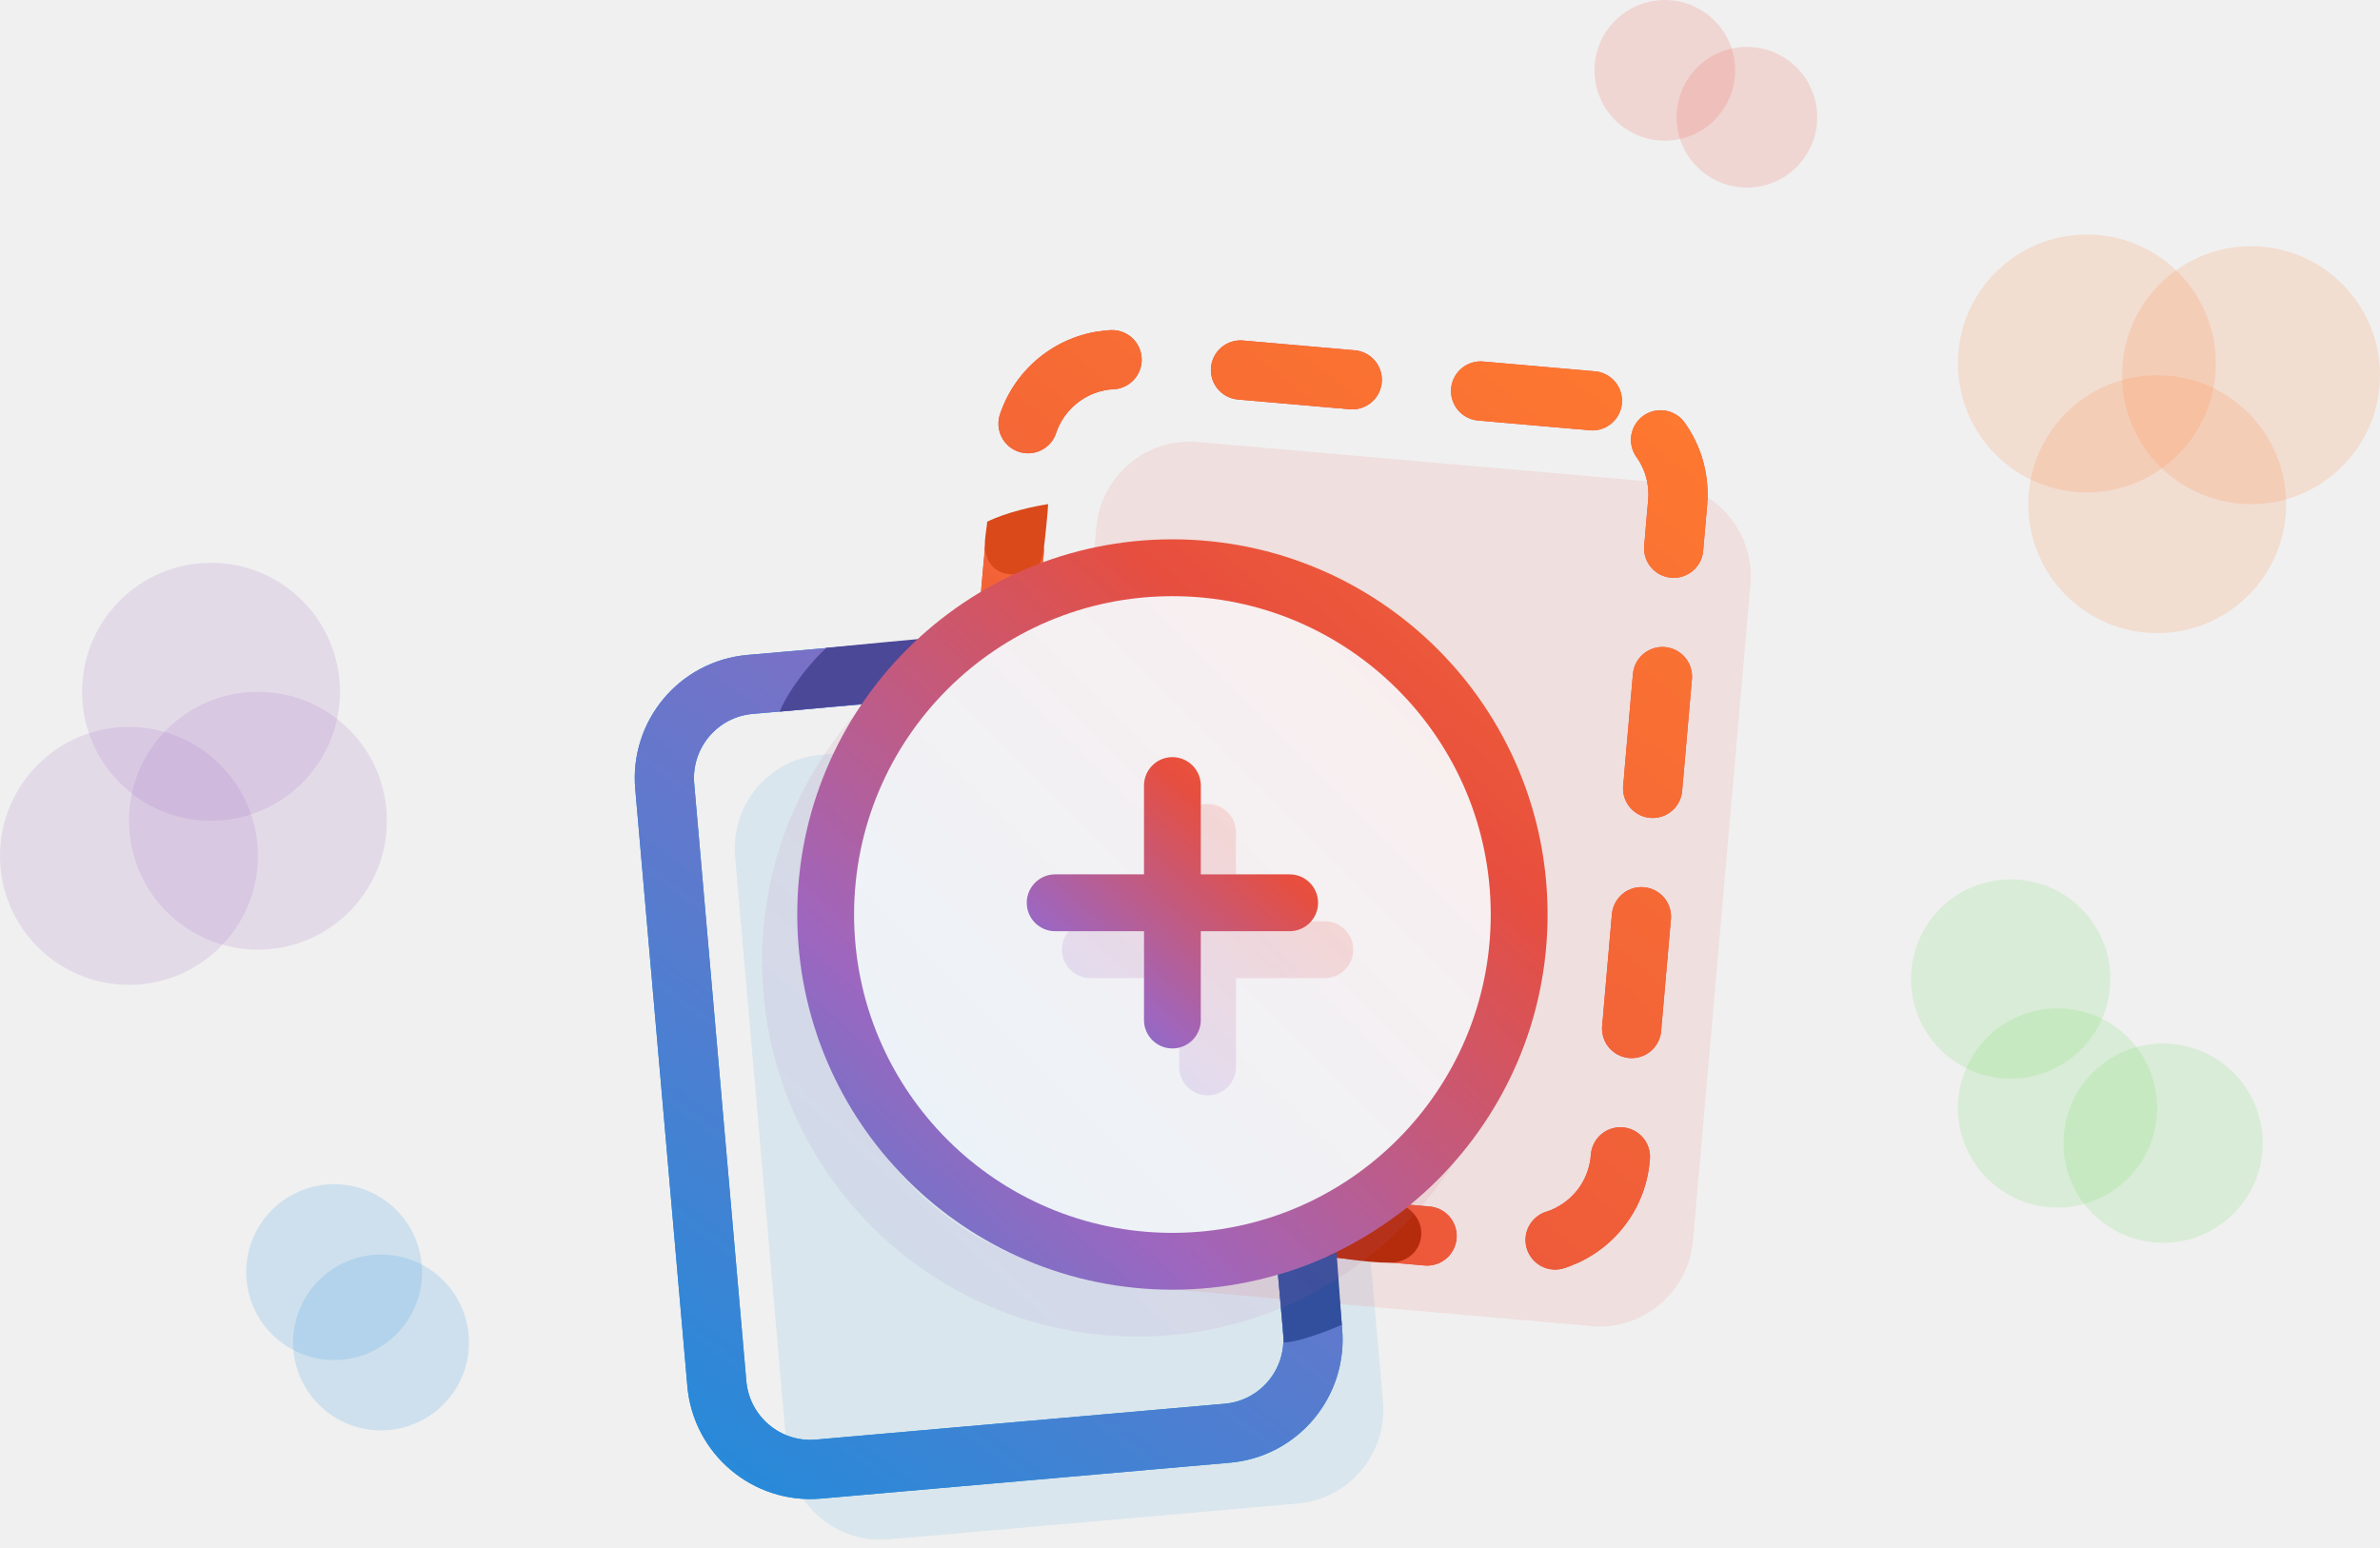
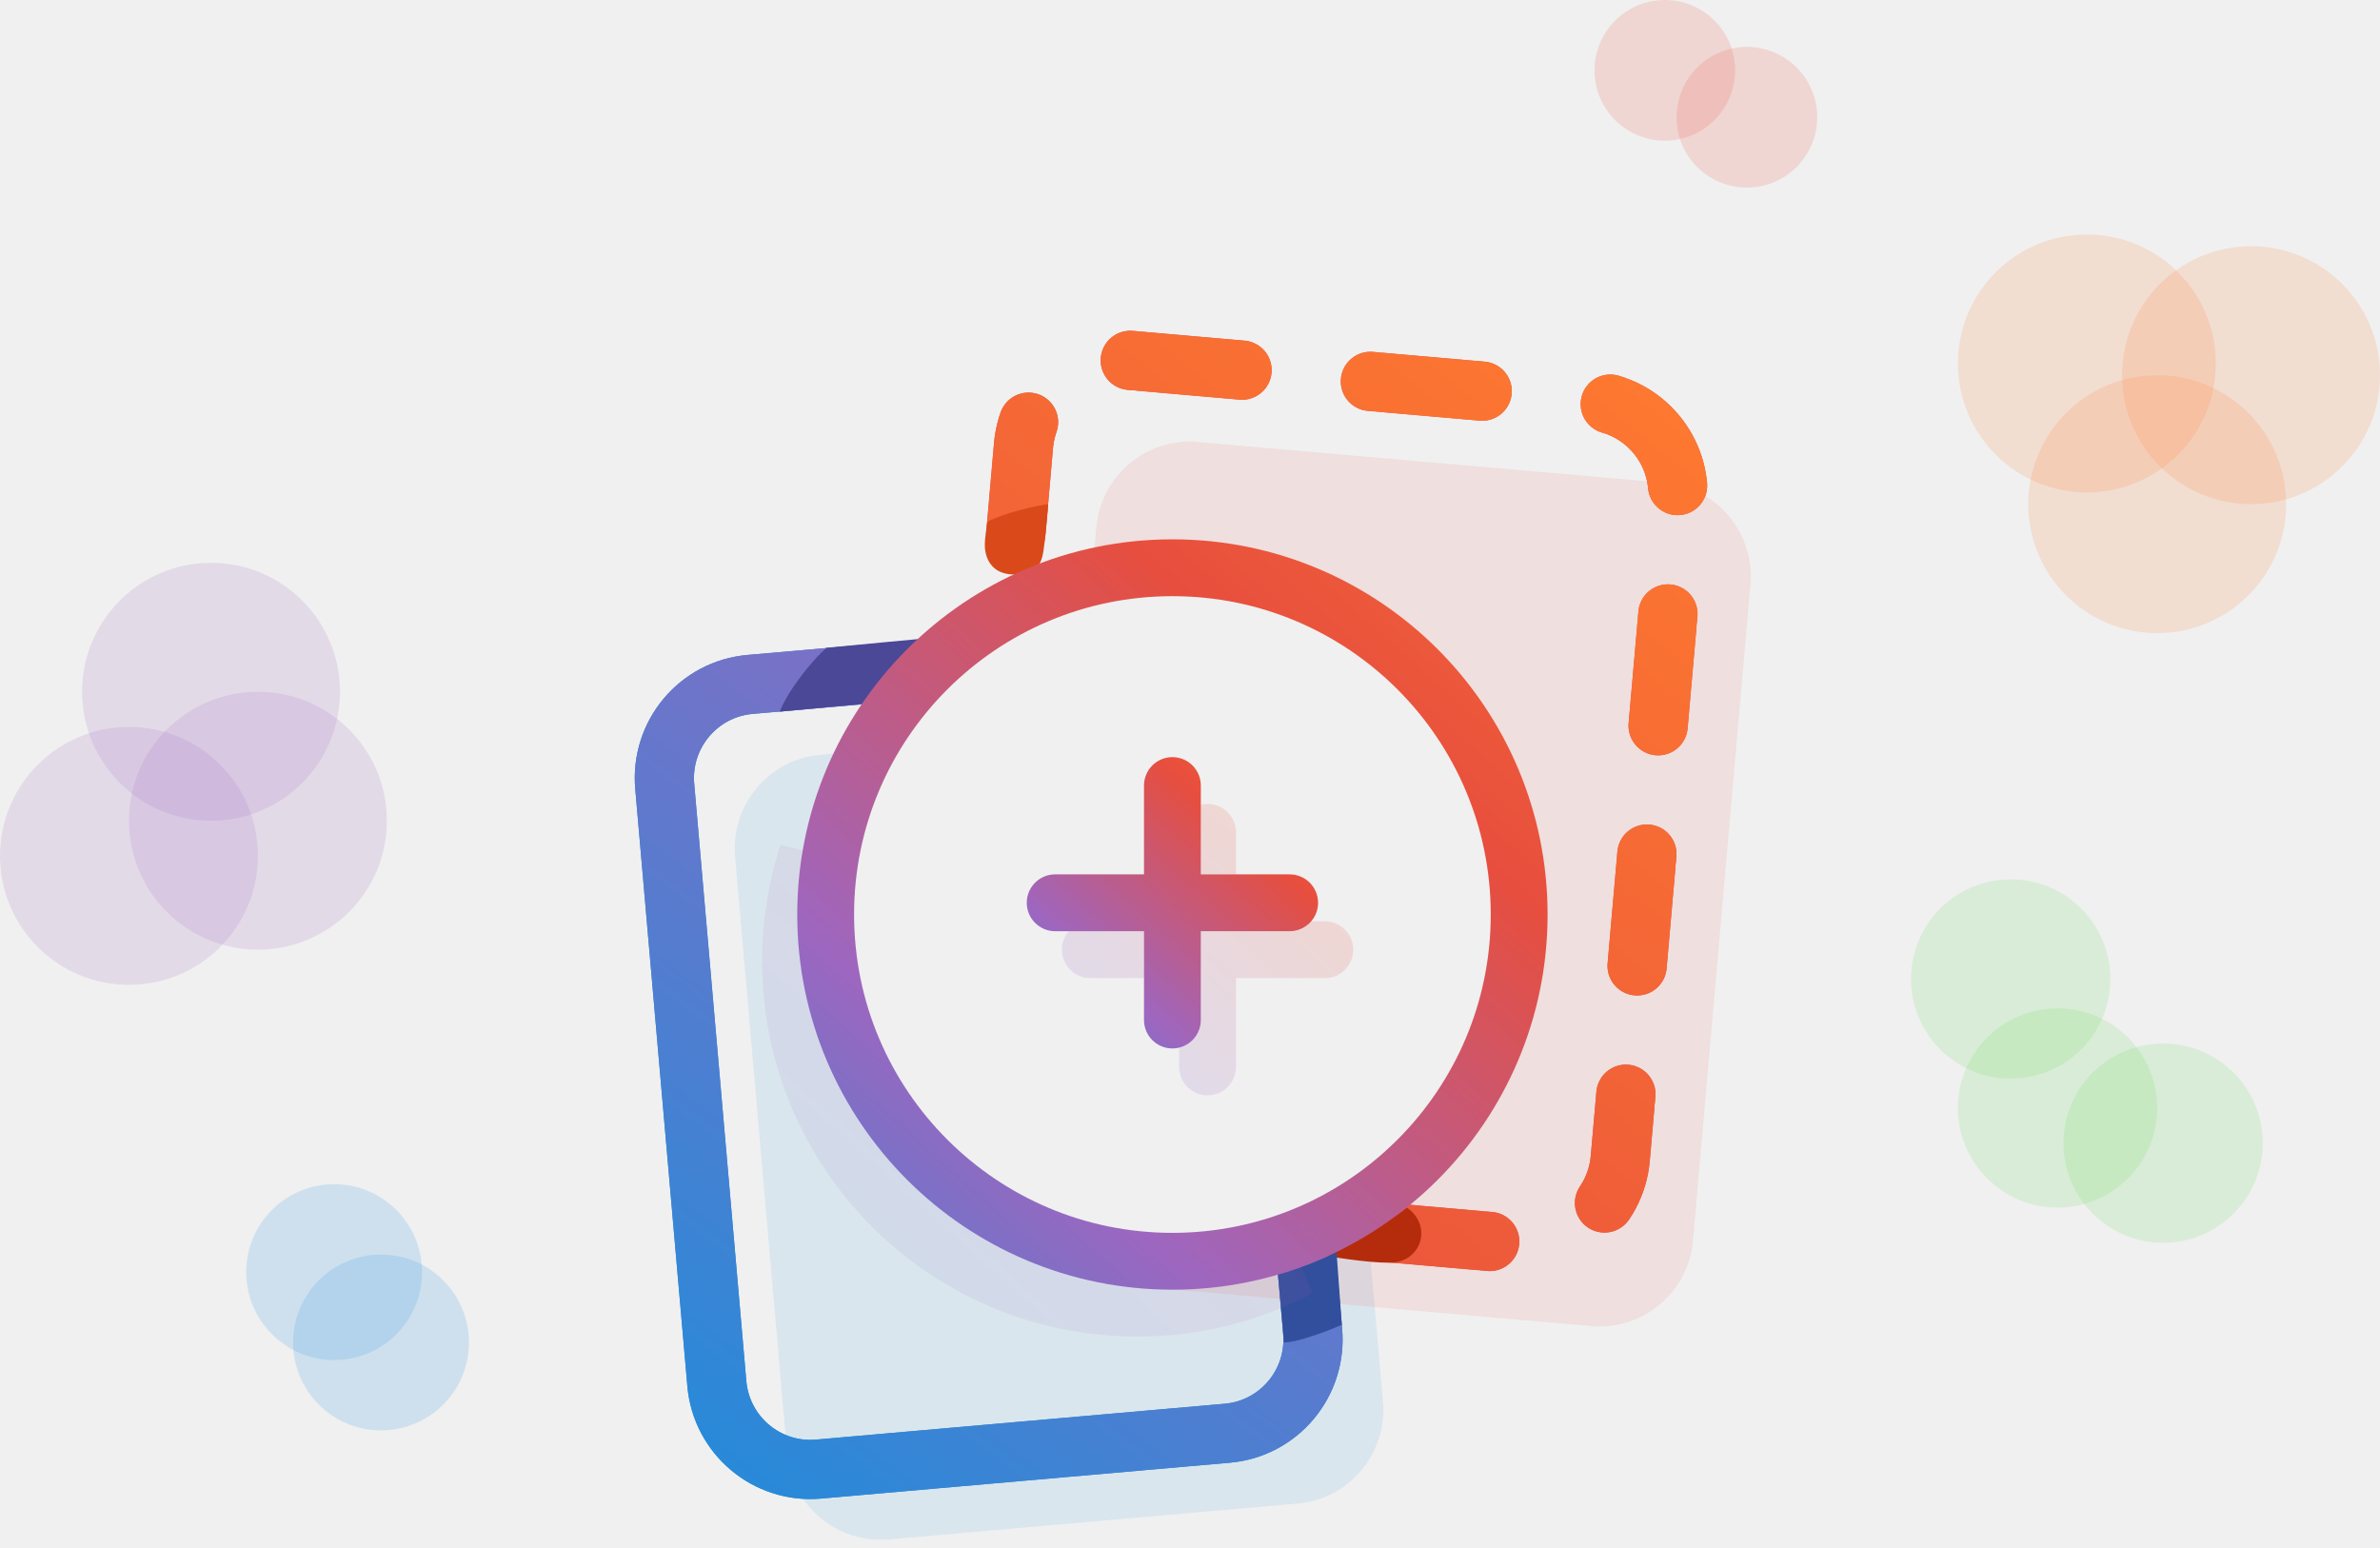
<svg xmlns="http://www.w3.org/2000/svg" width="203" height="132" viewBox="0 0 203 132" fill="none">
  <circle cx="142" cy="6" r="6" fill="#E74E3E" fill-opacity="0.16" />
  <circle cx="184" cy="43" r="11" fill="#FF7B2F" fill-opacity="0.16" />
  <circle cx="175.5" cy="94.5" r="8.5" fill="#60D957" fill-opacity="0.16" />
  <circle cx="32.5" cy="114.5" r="7.5" fill="#1D8DDB" fill-opacity="0.16" />
  <circle cx="22" cy="70" r="11" fill="#9E66BF" fill-opacity="0.16" />
  <circle cx="149" cy="10" r="6" fill="#E74E3E" fill-opacity="0.16" />
  <circle cx="178" cy="31" r="11" fill="#FF7B2F" fill-opacity="0.16" />
  <circle cx="192" cy="32" r="11" fill="#FF7B2F" fill-opacity="0.16" />
  <circle cx="171.5" cy="83.5" r="8.5" fill="#60D957" fill-opacity="0.16" />
  <circle cx="184.5" cy="97.5" r="8.5" fill="#60D957" fill-opacity="0.16" />
  <circle cx="28.5" cy="108.5" r="7.5" fill="#1D8DDB" fill-opacity="0.16" />
  <circle cx="18" cy="59" r="11" fill="#9E66BF" fill-opacity="0.16" />
  <circle cx="11" cy="73" r="11" fill="#9E66BF" fill-opacity="0.16" />
-   <path d="M104.847 61.316L69.972 64.376C65.569 64.762 62.312 68.653 62.697 73.066L67.142 124.009C67.527 128.422 71.409 131.687 75.811 131.301L110.686 128.241C115.089 127.855 118.346 123.964 117.961 119.551L113.516 68.608C113.131 64.195 109.249 60.93 104.847 61.316Z" fill="#1D8DDB" fill-opacity="0.1" />
-   <path d="M98.847 55.316L63.972 58.376C59.569 58.762 56.312 62.653 56.697 67.066L61.142 118.009C61.527 122.422 65.409 125.687 69.811 125.301L104.687 122.241C109.089 121.855 112.346 117.964 111.961 113.551L107.516 62.608C107.131 58.195 103.249 54.93 98.847 55.316Z" stroke="#1D8DDB" stroke-width="5.05" />
-   <path d="M98.847 55.316L63.972 58.376C59.569 58.762 56.312 62.653 56.697 67.066L61.142 118.009C61.527 122.422 65.409 125.687 69.811 125.301L104.687 122.241C109.089 121.855 112.346 117.964 111.961 113.551L107.516 62.608C107.131 58.195 103.249 54.93 98.847 55.316Z" stroke="url(#paint013984623_linear)" stroke-width="5.05" />
-   <path d="M142.028 41.185L102.178 37.698C97.775 37.312 93.893 40.578 93.507 44.991L88.612 100.927C88.226 105.34 91.482 109.23 95.884 109.615L135.735 113.103C140.137 113.488 144.019 110.222 144.405 105.809L149.3 49.873C149.687 45.46 146.431 41.57 142.028 41.185Z" fill="#E74E3E" fill-opacity="0.1" />
+   <path d="M69.972 78L74 64.022L69.972 64.376C65.569 64.762 62.312 68.653 62.697 73.066L67.142 124.009C67.527 128.422 71.409 131.687 75.811 131.301L110.686 128.241C115.089 127.855 118.346 123.964 117.961 119.551L116.5 102.811L109.5 106C80.5 115.5 69.972 84.5 69.972 78Z" fill="#1D8DDB" fill-opacity="0.1" />
+   <path d="M111.302 106L111.961 113.551C112.346 117.964 109.089 121.855 104.687 122.241L69.811 125.301C65.409 125.687 61.527 122.422 61.142 118.009L56.697 67.066C56.312 62.653 59.569 58.762 63.972 58.376L78 57.145" stroke="#1D8DDB" stroke-width="5.05" />
+   <path d="M111.302 106L111.961 113.551C112.346 117.964 109.089 121.855 104.687 122.241L69.811 125.301C65.409 125.687 61.527 122.422 61.142 118.009L56.697 67.066C56.312 62.653 59.569 58.762 63.972 58.376L78 57.145" stroke="url(#paint032626_linear)" stroke-width="5.05" />
+   <path d="M142.028 41.185L102.178 37.698C97.775 37.312 93.893 40.578 93.507 44.991L93.08 49.873L108 49.873C135.735 56 142.028 104.5 95.884 109.615L135.735 113.103C140.137 113.488 144.019 110.222 144.405 105.809L149.3 49.873C149.687 45.46 146.431 41.57 142.028 41.185Z" fill="#E74E3E" fill-opacity="0.1" />
  <path d="M78.4 54.5C77.9 55 75 58 74 60L66.5 60.7C67.3 58.7 69.5 56.083 70.5 55.25C73 55 78.4 54.5 78.4 54.5Z" fill="#4B4898" />
-   <path d="M135.822 34.185L95.972 30.698C91.569 30.312 87.687 33.578 87.301 37.991L82.406 93.927C82.02 98.34 85.276 102.23 89.678 102.615L129.529 106.103C133.931 106.488 137.813 103.222 138.199 98.809L143.094 42.873C143.481 38.46 140.225 34.57 135.822 34.185Z" stroke="#E74E3E" stroke-width="5.05" stroke-linecap="round" stroke-dasharray="0.44 0.44 8.69 10.99" />
-   <path d="M135.822 34.185L95.972 30.698C91.569 30.312 87.687 33.578 87.301 37.991L82.406 93.927C82.02 98.34 85.276 102.23 89.678 102.615L129.529 106.103C133.931 106.488 137.813 103.222 138.199 98.809L143.094 42.873C143.481 38.46 140.225 34.57 135.822 34.185Z" stroke="url(#paint18623_linear)" stroke-width="5.05" stroke-linecap="round" stroke-dasharray="0.44 0.44 8.69 10.99" />
+   <path d="M86.644 45.5L87.301 37.991C87.687 33.578 91.569 30.312 95.972 30.698L135.822 34.185C140.225 34.57 143.481 38.46 143.094 42.873L138.199 98.809C137.813 103.222 133.931 106.488 129.529 106.103L118 105.094L114.5 104.788" stroke="#E74E3E" stroke-width="5.05" stroke-linecap="round" stroke-dasharray="0.44 0.44 8.69 10.99" />
+   <path d="M86.644 45.5L87.301 37.991C87.687 33.578 91.569 30.312 95.972 30.698L135.822 34.185C140.225 34.57 143.481 38.46 143.094 42.873L138.199 98.809C137.813 103.222 133.931 106.488 129.529 106.103L118 105.094L114.5 104.788" stroke="url(#paint235251_linear)" stroke-width="5.05" stroke-linecap="round" stroke-dasharray="0.44 0.44 8.69 10.99" />
  <path d="M89.4 43C88.233 43.167 85.8 43.7 84.2 44.5C84.2 44.833 84 45.7 84 46.5C84 47.5 84.5 49 86.5 49C88.5 49 88.822 48.069 89 47C89.115 46.308 89.4 43.333 89.4 43Z" fill="#DA4919" />
  <path d="M112.5 107C113.833 106.333 118 104.6 120 103C122.2 104.5 121.297 107.7 118.5 107.7C116.5 107.7 113.333 107.167 112.5 107Z" fill="#B52C0D" />
  <path d="M114 106.8C113 107.3 110.6 108.3 109 108.7C109 108.7 109.5 114 109.5 114.5C110.7 114.5 113.283 113.5 114.45 113L114 106.8Z" fill="#324F9D" />
-   <circle opacity="0.1" cx="97" cy="82" r="29.576" fill="url(#paint2874_linear)" stroke="url(#paint329234_linear)" stroke-width="4.848" />
-   <circle cx="100" cy="78" r="29.576" fill="url(#paint49726354_linear)" stroke="url(#paint59867345_linear)" stroke-width="4.848" />
+   <path opacity="0.1" d="M110.837 108.146C106.709 110.336 101.999 111.576 97 111.576C80.666 111.576 67.424 98.334 67.424 82C67.424 78.794 67.934 75.708 68.877 72.817C68.272 76.598 68.057 80.794 68.96 85.115C70.602 92.971 75.825 100.838 87.807 107.61L87.949 107.69L88.1 107.751C94.485 110.305 102.921 111.062 110.837 108.146Z" fill="url(#paint22352_linear)" stroke="url(#paint3d2452_linear)" stroke-width="4.848" />
+   <circle cx="100" cy="78" r="29.576" stroke="url(#paint424352_linear)" stroke-width="4.848" />
  <g opacity="0.16">
    <mask id="path-24-inside-1" fill="white">
      <path fill-rule="evenodd" clip-rule="evenodd" d="M105.424 71C105.424 69.662 104.339 68.576 103 68.576C101.662 68.576 100.576 69.662 100.576 71V78.576H93C91.662 78.576 90.576 79.662 90.576 81C90.576 82.339 91.662 83.424 93 83.424H100.576V91C100.576 92.339 101.662 93.424 103 93.424C104.339 93.424 105.424 92.339 105.424 91V83.424H113C114.339 83.424 115.424 82.339 115.424 81C115.424 79.662 114.339 78.576 113 78.576H105.424V71Z" />
    </mask>
-     <path fill-rule="evenodd" clip-rule="evenodd" d="M105.424 71C105.424 69.662 104.339 68.576 103 68.576C101.662 68.576 100.576 69.662 100.576 71V78.576H93C91.662 78.576 90.576 79.662 90.576 81C90.576 82.339 91.662 83.424 93 83.424H100.576V91C100.576 92.339 101.662 93.424 103 93.424C104.339 93.424 105.424 92.339 105.424 91V83.424H113C114.339 83.424 115.424 82.339 115.424 81C115.424 79.662 114.339 78.576 113 78.576H105.424V71Z" fill="url(#23946)" />
-     <path d="M100.576 78.576V83.424H105.424V78.576H100.576ZM100.576 83.424H105.424V78.576H100.576V83.424ZM105.424 83.424V78.576H100.576V83.424H105.424ZM105.424 78.576H100.576V83.424H105.424V78.576ZM103 73.424C101.662 73.424 100.576 72.339 100.576 71H110.272C110.272 66.984 107.016 63.728 103 63.728V73.424ZM105.424 71C105.424 72.339 104.339 73.424 103 73.424V63.728C98.984 63.728 95.728 66.984 95.728 71H105.424ZM105.424 78.576V71H95.728V78.576H105.424ZM93 83.424H100.576V73.728H93V83.424ZM95.424 81C95.424 82.339 94.339 83.424 93 83.424V73.728C88.984 73.728 85.728 76.984 85.728 81H95.424ZM93 78.576C94.339 78.576 95.424 79.662 95.424 81H85.728C85.728 85.016 88.984 88.272 93 88.272V78.576ZM100.576 78.576H93V88.272H100.576V78.576ZM105.424 91V83.424H95.728V91H105.424ZM103 88.576C104.339 88.576 105.424 89.662 105.424 91H95.728C95.728 95.016 98.984 98.272 103 98.272V88.576ZM100.576 91C100.576 89.662 101.662 88.576 103 88.576V98.272C107.016 98.272 110.272 95.016 110.272 91H100.576ZM100.576 83.424V91H110.272V83.424H100.576ZM113 78.576H105.424V88.272H113V78.576ZM110.576 81C110.576 79.662 111.662 78.576 113 78.576V88.272C117.016 88.272 120.272 85.016 120.272 81H110.576ZM113 83.424C111.662 83.424 110.576 82.339 110.576 81H120.272C120.272 76.984 117.016 73.728 113 73.728V83.424ZM105.424 83.424H113V73.728H105.424V83.424ZM100.576 71V78.576H110.272V71H100.576Z" fill="url(#paint7872354_linear)" mask="url(#path-24-inside-1)" />
+     <path fill-rule="evenodd" clip-rule="evenodd" d="M105.424 71C105.424 69.662 104.339 68.576 103 68.576C101.662 68.576 100.576 69.662 100.576 71V78.576H93C91.662 78.576 90.576 79.662 90.576 81C90.576 82.339 91.662 83.424 93 83.424H100.576V91C100.576 92.339 101.662 93.424 103 93.424C104.339 93.424 105.424 92.339 105.424 91V83.424H113C114.339 83.424 115.424 82.339 115.424 81C115.424 79.662 114.339 78.576 113 78.576H105.424V71Z" fill="url(#paint52452_linear)" />
+     <path d="M100.576 78.576V83.424H105.424V78.576H100.576ZM100.576 83.424H105.424V78.576H100.576V83.424ZM105.424 83.424V78.576H100.576V83.424H105.424ZM105.424 78.576H100.576V83.424H105.424V78.576ZM103 73.424C101.662 73.424 100.576 72.339 100.576 71H110.272C110.272 66.984 107.016 63.728 103 63.728V73.424ZM105.424 71C105.424 72.339 104.339 73.424 103 73.424V63.728C98.984 63.728 95.728 66.984 95.728 71H105.424ZM105.424 78.576V71H95.728V78.576H105.424ZM93 83.424H100.576V73.728H93V83.424ZM95.424 81C95.424 82.339 94.339 83.424 93 83.424V73.728C88.984 73.728 85.728 76.984 85.728 81H95.424ZM93 78.576C94.339 78.576 95.424 79.662 95.424 81H85.728C85.728 85.016 88.984 88.272 93 88.272V78.576ZM100.576 78.576H93V88.272H100.576V78.576ZM105.424 91V83.424H95.728V91H105.424ZM103 88.576C104.339 88.576 105.424 89.662 105.424 91H95.728C95.728 95.016 98.984 98.272 103 98.272V88.576ZM100.576 91C100.576 89.662 101.662 88.576 103 88.576V98.272C107.016 98.272 110.272 95.016 110.272 91H100.576ZM100.576 83.424V91H110.272V83.424H100.576ZM113 78.576H105.424V88.272H113V78.576ZM110.576 81C110.576 79.662 111.662 78.576 113 78.576V88.272C117.016 88.272 120.272 85.016 120.272 81H110.576ZM113 83.424C111.662 83.424 110.576 82.339 110.576 81H120.272C120.272 76.984 117.016 73.728 113 73.728V83.424ZM105.424 83.424H113V73.728H105.424V83.424ZM100.576 71V78.576H110.272V71H100.576Z" fill="url(#paint624352_linear)" mask="url(#path-24-inside-1)" />
  </g>
  <mask id="path-26-inside-2" fill="white">
    <path fill-rule="evenodd" clip-rule="evenodd" d="M102.424 67C102.424 65.662 101.339 64.576 100 64.576C98.662 64.576 97.576 65.662 97.576 67V74.576H90C88.662 74.576 87.576 75.662 87.576 77C87.576 78.339 88.662 79.424 90 79.424H97.576V87C97.576 88.339 98.662 89.424 100 89.424C101.339 89.424 102.424 88.339 102.424 87V79.424H110C111.339 79.424 112.424 78.339 112.424 77C112.424 75.662 111.339 74.576 110 74.576H102.424V67Z" />
  </mask>
-   <path fill-rule="evenodd" clip-rule="evenodd" d="M102.424 67C102.424 65.662 101.339 64.576 100 64.576C98.662 64.576 97.576 65.662 97.576 67V74.576H90C88.662 74.576 87.576 75.662 87.576 77C87.576 78.339 88.662 79.424 90 79.424H97.576V87C97.576 88.339 98.662 89.424 100 89.424C101.339 89.424 102.424 88.339 102.424 87V79.424H110C111.339 79.424 112.424 78.339 112.424 77C112.424 75.662 111.339 74.576 110 74.576H102.424V67Z" fill="url(#paint823645_linear)" />
-   <path d="M97.576 74.576V79.424H102.424V74.576H97.576ZM97.576 79.424H102.424V74.576H97.576V79.424ZM102.424 79.424V74.576H97.576V79.424H102.424ZM102.424 74.576H97.576V79.424H102.424V74.576ZM100 69.424C98.662 69.424 97.576 68.339 97.576 67H107.272C107.272 62.984 104.016 59.728 100 59.728V69.424ZM102.424 67C102.424 68.339 101.339 69.424 100 69.424V59.728C95.984 59.728 92.728 62.984 92.728 67H102.424ZM102.424 74.576V67H92.728V74.576H102.424ZM90 79.424H97.576V69.728H90V79.424ZM92.424 77C92.424 78.339 91.339 79.424 90 79.424V69.728C85.984 69.728 82.728 72.984 82.728 77H92.424ZM90 74.576C91.339 74.576 92.424 75.662 92.424 77H82.728C82.728 81.016 85.984 84.272 90 84.272V74.576ZM97.576 74.576H90V84.272H97.576V74.576ZM102.424 87V79.424H92.728V87H102.424ZM100 84.576C101.339 84.576 102.424 85.662 102.424 87H92.728C92.728 91.016 95.984 94.272 100 94.272V84.576ZM97.576 87C97.576 85.662 98.662 84.576 100 84.576V94.272C104.016 94.272 107.272 91.016 107.272 87H97.576ZM97.576 79.424V87H107.272V79.424H97.576ZM110 74.576H102.424V84.272H110V74.576ZM107.576 77C107.576 75.662 108.662 74.576 110 74.576V84.272C114.016 84.272 117.272 81.016 117.272 77H107.576ZM110 79.424C108.662 79.424 107.576 78.339 107.576 77H117.272C117.272 72.984 114.016 69.728 110 69.728V79.424ZM102.424 79.424H110V69.728H102.424V79.424ZM97.576 67V74.576H107.272V67H97.576Z" fill="url(#paint9328745_linear)" mask="url(#path-26-inside-2)" />
+   <path fill-rule="evenodd" clip-rule="evenodd" d="M102.424 67C102.424 65.662 101.339 64.576 100 64.576C98.662 64.576 97.576 65.662 97.576 67V74.576H90C88.662 74.576 87.576 75.662 87.576 77C87.576 78.339 88.662 79.424 90 79.424H97.576V87C97.576 88.339 98.662 89.424 100 89.424C101.339 89.424 102.424 88.339 102.424 87V79.424H110C111.339 79.424 112.424 78.339 112.424 77C112.424 75.662 111.339 74.576 110 74.576H102.424V67Z" fill="url(#paint77456_linear)" />
+   <path d="M97.576 74.576V79.424H102.424V74.576H97.576ZM97.576 79.424H102.424V74.576H97.576V79.424ZM102.424 79.424V74.576H97.576V79.424H102.424ZM102.424 74.576H97.576V79.424H102.424V74.576ZM100 69.424C98.662 69.424 97.576 68.339 97.576 67H107.272C107.272 62.984 104.016 59.728 100 59.728V69.424ZM102.424 67C102.424 68.339 101.339 69.424 100 69.424V59.728C95.984 59.728 92.728 62.984 92.728 67H102.424ZM102.424 74.576V67H92.728V74.576H102.424ZM90 79.424H97.576V69.728H90V79.424ZM92.424 77C92.424 78.339 91.339 79.424 90 79.424V69.728C85.984 69.728 82.728 72.984 82.728 77H92.424ZM90 74.576C91.339 74.576 92.424 75.662 92.424 77H82.728C82.728 81.016 85.984 84.272 90 84.272V74.576ZM97.576 74.576H90V84.272H97.576V74.576ZM102.424 87V79.424H92.728V87H102.424ZM100 84.576C101.339 84.576 102.424 85.662 102.424 87H92.728C92.728 91.016 95.984 94.272 100 94.272V84.576ZM97.576 87C97.576 85.662 98.662 84.576 100 84.576V94.272C104.016 94.272 107.272 91.016 107.272 87H97.576ZM97.576 79.424V87H107.272V79.424H97.576ZM110 74.576H102.424V84.272H110V74.576ZM107.576 77C107.576 75.662 108.662 74.576 110 74.576V84.272C114.016 84.272 117.272 81.016 117.272 77H107.576ZM110 79.424C108.662 79.424 107.576 78.339 107.576 77H117.272C117.272 72.984 114.016 69.728 110 69.728V79.424ZM102.424 79.424H110V69.728H102.424V79.424ZM97.576 67V74.576H107.272V67H97.576Z" fill="url(#paint8234234_linear)" mask="url(#path-26-inside-2)" />
  <defs>
-     <linearGradient id="paint013984623_linear" x1="56" y1="130.5" x2="112.965" y2="54.973" gradientUnits="userSpaceOnUse">
+     <linearGradient id="paint032626_linear" x1="56" y1="130.5" x2="112.965" y2="54.973" gradientUnits="userSpaceOnUse">
      <stop stop-color="#1D8DDB" />
      <stop offset="1" stop-color="#9E66BF" />
    </linearGradient>
-     <linearGradient id="paint18623_linear" x1="84.5" y1="107" x2="147" y2="30" gradientUnits="userSpaceOnUse">
+     <linearGradient id="paint235251_linear" x1="84.5" y1="107" x2="147" y2="30" gradientUnits="userSpaceOnUse">
      <stop stop-color="#E74E3E" />
      <stop offset="1" stop-color="#FF7B2F" />
    </linearGradient>
-     <linearGradient id="paint2874_linear" x1="65" y1="114" x2="129" y2="50" gradientUnits="userSpaceOnUse">
+     <linearGradient id="paint22352_linear" x1="65" y1="114" x2="129" y2="50" gradientUnits="userSpaceOnUse">
      <stop stop-color="#E8F4FB" />
      <stop offset="1" stop-color="#FDEDEC" />
    </linearGradient>
-     <linearGradient id="paint329234_linear" x1="60" y1="130" x2="145" y2="35" gradientUnits="userSpaceOnUse">
+     <linearGradient id="paint3d2452_linear" x1="60" y1="130" x2="145" y2="35" gradientUnits="userSpaceOnUse">
      <stop stop-color="#1D8DDB" />
      <stop offset="0.304" stop-color="#9E66BF" />
      <stop offset="0.64" stop-color="#E74E3E" />
      <stop offset="1" stop-color="#FF7B2F" />
    </linearGradient>
-     <linearGradient id="paint49726354_linear" x1="68" y1="110" x2="132" y2="46" gradientUnits="userSpaceOnUse">
-       <stop stop-color="#E8F4FB" />
-       <stop offset="1" stop-color="#FDEDEC" />
-     </linearGradient>
-     <linearGradient id="paint59867345_linear" x1="63" y1="126" x2="148" y2="31" gradientUnits="userSpaceOnUse">
+     <linearGradient id="paint424352_linear" x1="63" y1="126" x2="148" y2="31" gradientUnits="userSpaceOnUse">
      <stop stop-color="#1D8DDB" />
      <stop offset="0.304" stop-color="#9E66BF" />
      <stop offset="0.64" stop-color="#E74E3E" />
      <stop offset="1" stop-color="#FF7B2F" />
    </linearGradient>
-     <linearGradient id="paint623946_linear" x1="90.576" y1="93.424" x2="115.424" y2="68.576" gradientUnits="userSpaceOnUse">
+     <linearGradient id="paint52452_linear" x1="90.576" y1="93.424" x2="115.424" y2="68.576" gradientUnits="userSpaceOnUse">
      <stop stop-color="#E8F4FB" />
      <stop offset="1" stop-color="#FDEDEC" />
    </linearGradient>
-     <linearGradient id="paint7872354_linear" x1="88.635" y1="99.636" x2="121.636" y2="62.752" gradientUnits="userSpaceOnUse">
+     <linearGradient id="paint624352_linear" x1="88.635" y1="99.636" x2="121.636" y2="62.752" gradientUnits="userSpaceOnUse">
      <stop stop-color="#1D8DDB" />
      <stop offset="0.304" stop-color="#9E66BF" />
      <stop offset="0.64" stop-color="#E74E3E" />
      <stop offset="1" stop-color="#FF7B2F" />
    </linearGradient>
-     <linearGradient id="paint823645_linear" x1="87.576" y1="89.424" x2="112.424" y2="64.576" gradientUnits="userSpaceOnUse">
+     <linearGradient id="paint77456_linear" x1="87.576" y1="89.424" x2="112.424" y2="64.576" gradientUnits="userSpaceOnUse">
      <stop stop-color="#E8F4FB" />
      <stop offset="1" stop-color="#FDEDEC" />
    </linearGradient>
-     <linearGradient id="paint9328745_linear" x1="85.635" y1="95.636" x2="118.636" y2="58.752" gradientUnits="userSpaceOnUse">
+     <linearGradient id="paint8234234_linear" x1="85.635" y1="95.636" x2="118.636" y2="58.752" gradientUnits="userSpaceOnUse">
      <stop stop-color="#1D8DDB" />
      <stop offset="0.304" stop-color="#9E66BF" />
      <stop offset="0.64" stop-color="#E74E3E" />
      <stop offset="1" stop-color="#FF7B2F" />
    </linearGradient>
  </defs>
</svg>
